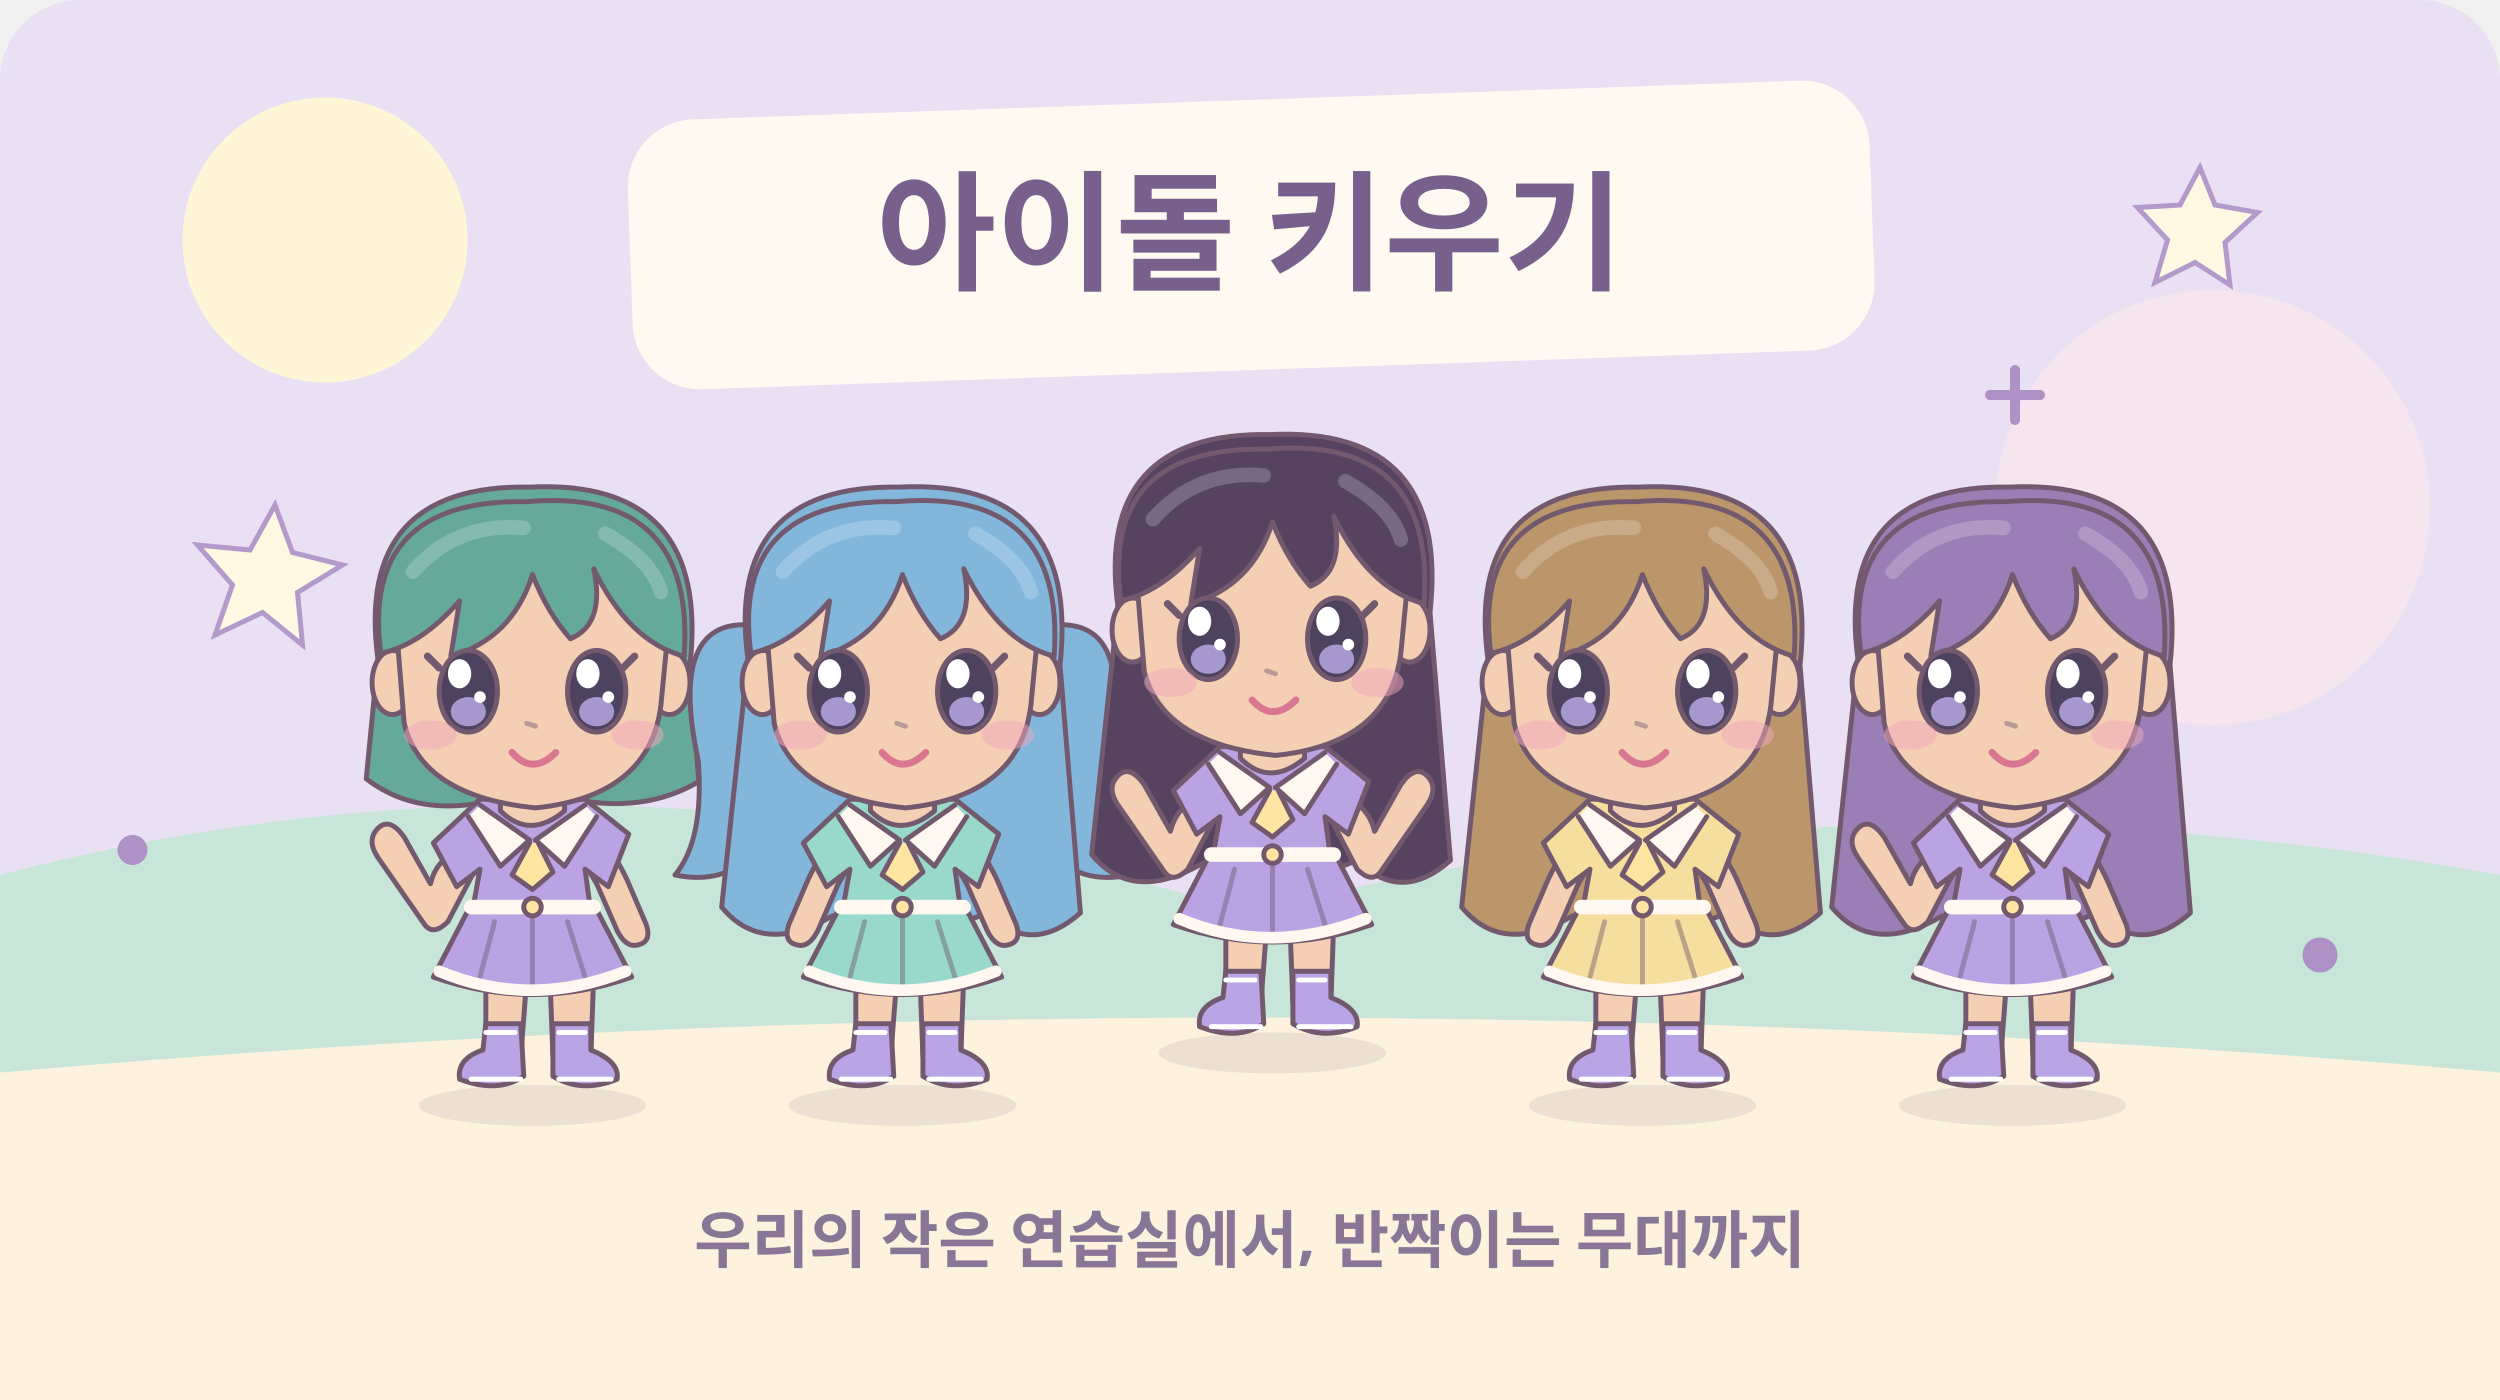
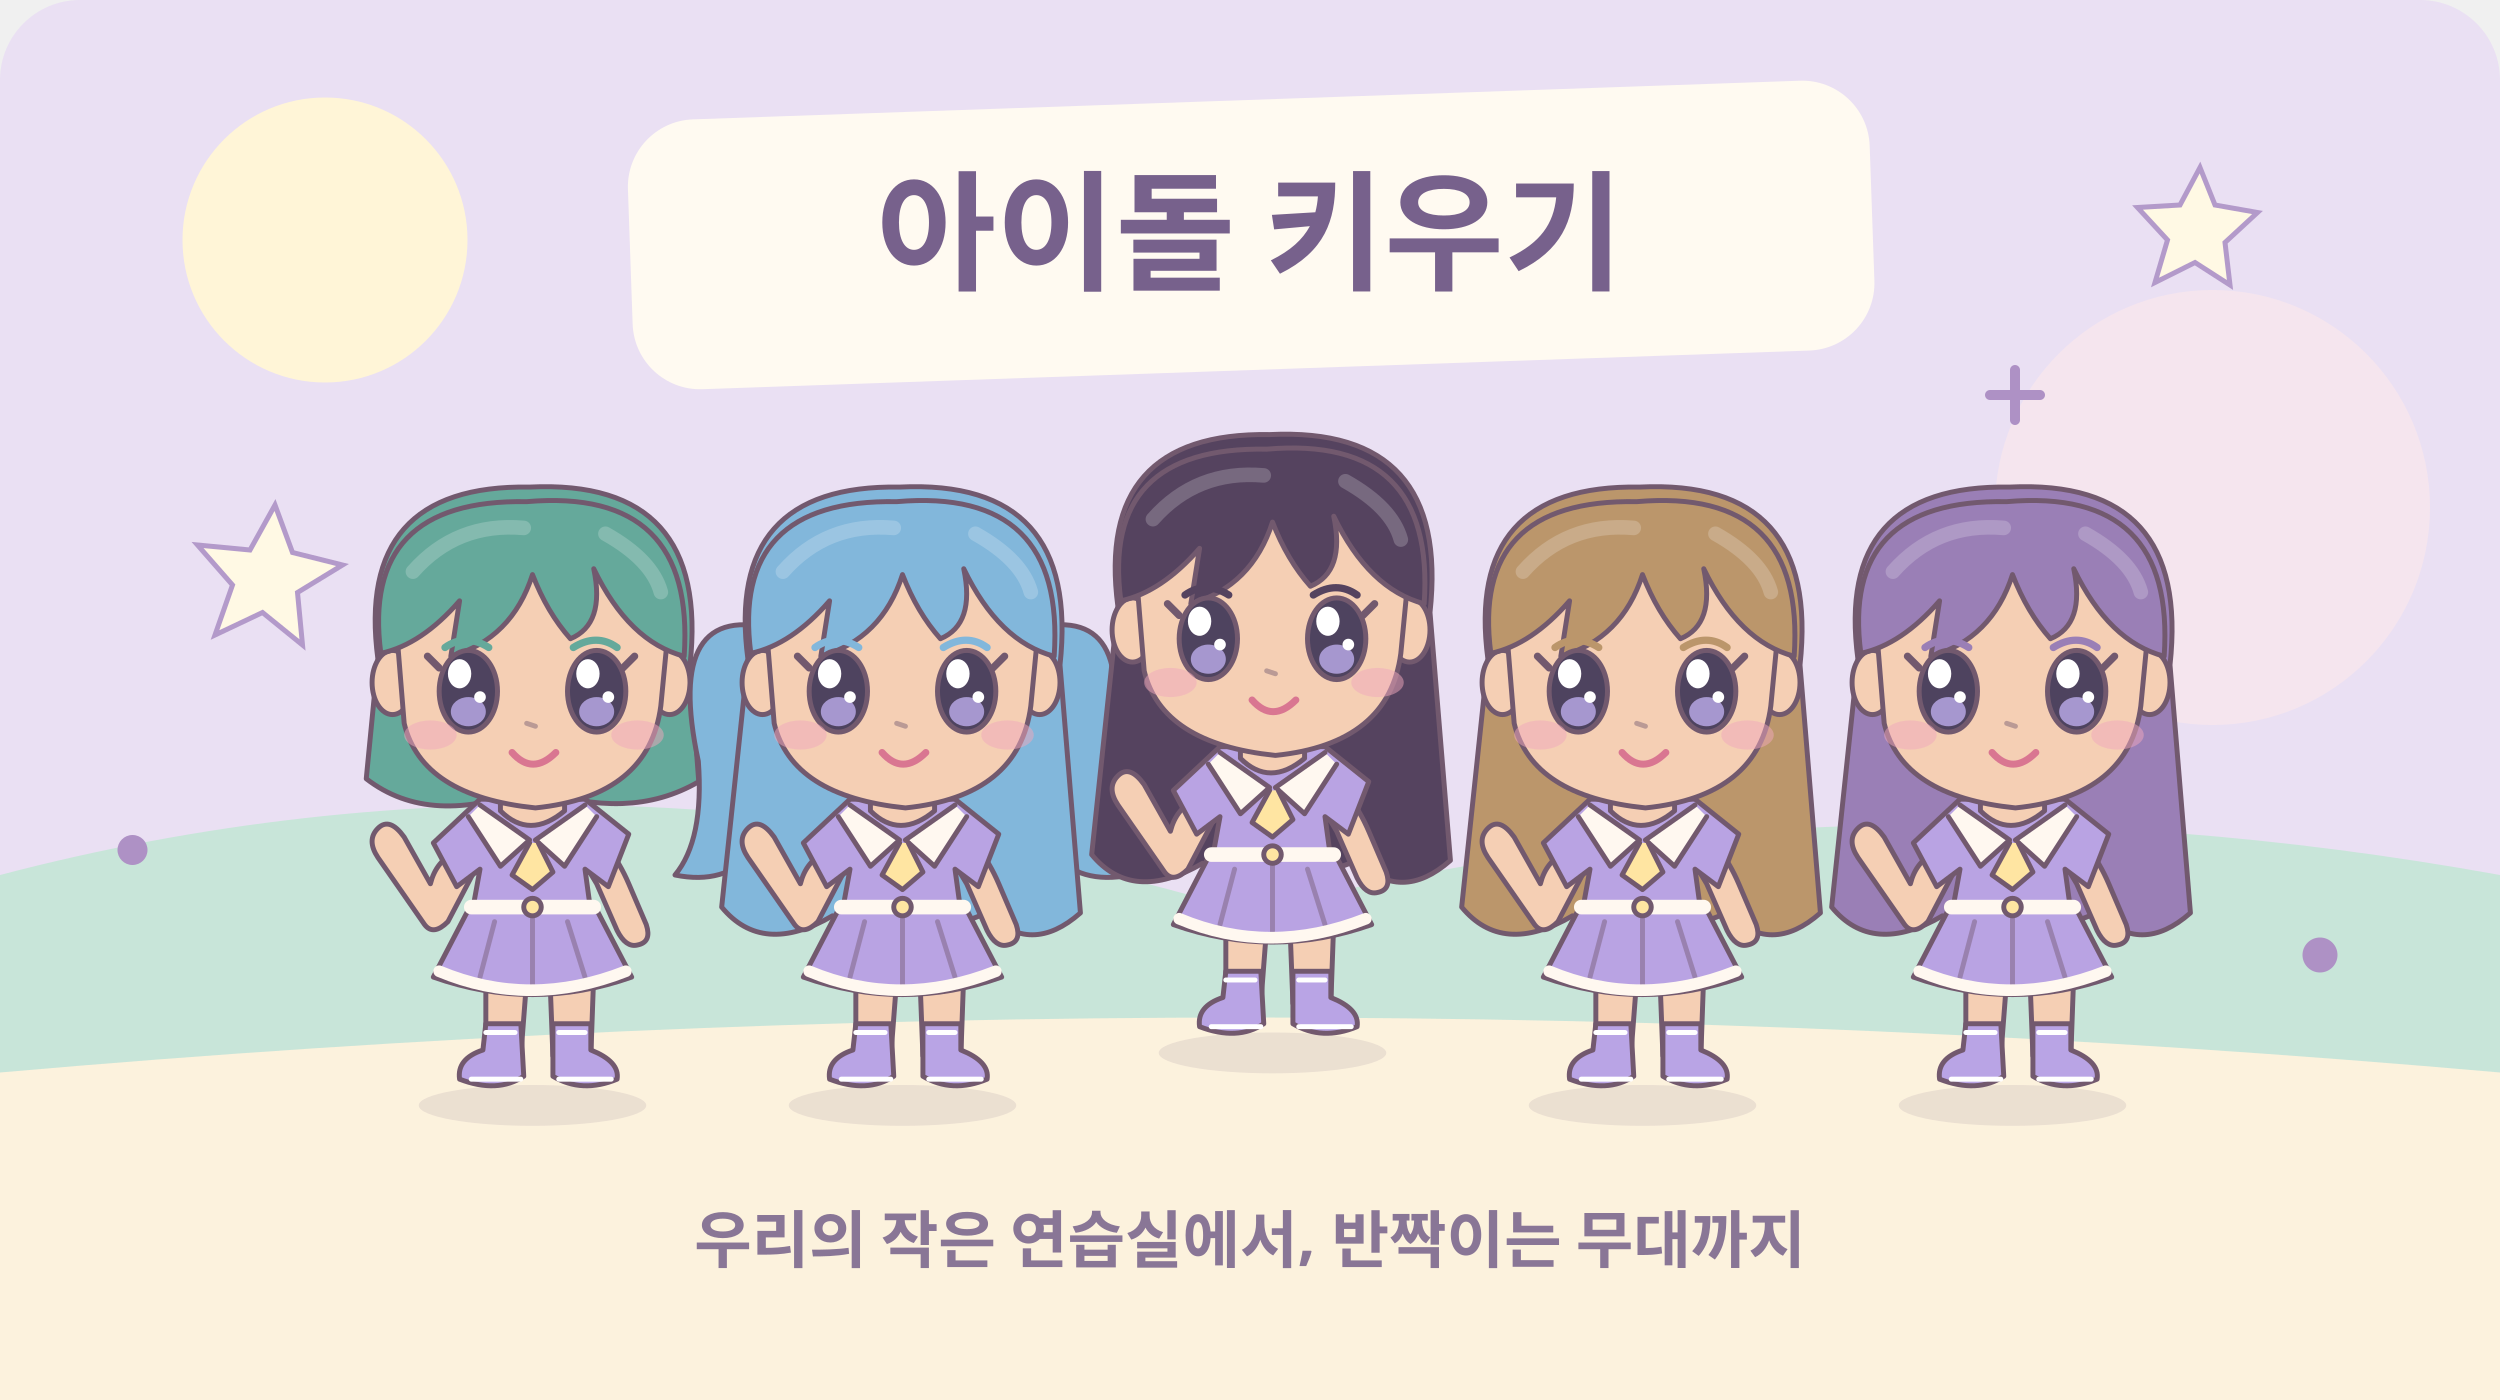
<svg xmlns="http://www.w3.org/2000/svg" viewBox="0 0 1000 560">
  <rect width="1000" height="560" rx="32" fill="#eae0f3" />
  <path d="M0 350Q240 287 500 365Q740 303 1000 350V560H0Z" fill="#c8e5d9" />
  <path d="M0 429Q500 385 1000 429V560H0Z" fill="#fcf2dd" />
  <circle cx="130" cy="96" r="57" fill="#fff5d7" />
  <circle cx="885" cy="203" r="87" fill="#f5e5ee" />
  <rect x="252" y="40" width="497" height="108" rx="27" fill="#fffaf1" transform="rotate(-2 500 95)" />
  <text x="500" y="112" text-anchor="middle" font-family="sans-serif" font-size="52" font-weight="800" fill="#77618c">아이돌 키우기</text>
  <g fill="#fff9e4" stroke="#b39aca" stroke-width="2">
    <path d="M110 202L117 221L137 226L119 237L121 258L105 245L86 254L93 234L79 218L100 220Z" />
    <path d="M880 67L886 82L903 85L890 97L892 114L878 105L862 113L867 96L855 83L872 82Z" />
  </g>
  <svg x="108" y="175" width="210" height="280" viewBox="0 0 180 240" class="idol-character" role="img" aria-label="나래">
    <defs>
      <linearGradient id="idol-1" x2="0" y2="1">
        <stop stop-color="#fff" stop-opacity=".42" />
        <stop offset="1" stop-color="#fff" stop-opacity="0" />
      </linearGradient>
    </defs>
    <ellipse cx="90" cy="229" rx="39" ry="7" fill="#6e527a" opacity=".12" />
    <g stroke="#72596e" stroke-width="1.7" stroke-linecap="round" stroke-linejoin="round">
      <path d="M37 76Q29 16 89 17Q151 14 144 78L147 118Q123 132 90 120Q55 134 33 117Z" fill="#65a99b" />
      <path d="M74 184L74 212Q80 218 86 212L88 186M96 186L97 212Q104 218 110 212L111 184" fill="#f5cfb4" />
      <path d="M74 201L86 201L87 219Q78 225 65 220Q64 213 73 210ZM97 201L110 201L110 210Q120 214 119 220Q107 225 97 219Z" fill="#b9a4e5" />
      <path d="M74 204H84M99 204H108M69 220H86M99 220H117" stroke="#fff" />
      <g fill="#f5cfb4">
        <path d="M64 142Q57 145 55 153L46 137Q41 130 37 134Q33 138 37 144L53 167Q56 171 61 166L72 145Z" />
        <path d="M116 141Q120 146 123 153L129 167Q131 173 126 174Q122 175 119 169L112 153L106 143Z" />
      </g>
      <path d="M72 124L108 124L123 136L116 154L108 148L111 170H68L72 148L64 154L56 139Z" fill="#b9a3e3" />
      <path d="M79 119L79 128Q89 138 101 128L101 119" fill="#f5cfb4" />
      <path d="M72 126L89 138L79 147L68 130M108 126L91 138L101 147L112 130" fill="#fff8f0" />
      <path d="M89 139L83 150L90 155L97 149L92 139" fill="#ffe5a2" />
      <path d="M69 160H111L124 185Q90 197 56 185Z" fill="#b9a3e3" />
      <path d="M77 166L72 185M90 165V188M102 166L108 185" opacity=".45" />
      <path d="M58 183Q89 196 122 183" fill="none" stroke="#fff8f0" stroke-width="4" />
      <path d="M69 161H111" stroke="#fff8f0" stroke-width="5" />
      <circle cx="90" cy="161" r="3" fill="#ffe5a2" />
      <ellipse cx="42" cy="84" rx="7" ry="11" fill="#f5cfb4" />
      <ellipse cx="137" cy="84" rx="7" ry="11" fill="#f5cfb4" />
      <path d="M43 61Q90 27 137 61L134 92Q130 123 91 127Q52 123 46 98Z" fill="#f5cfb4" />
      <path d="M38 74Q31 21 88 22Q146 17 142 75Q123 70 111 45Q115 64 103 69Q95 60 90 47Q83 69 62 75L65 56Q52 71 38 74Z" fill="#65a99b" />
      <path d="M49 46Q64 29 87 31M115 33Q131 42 134 53" fill="none" stroke="#fff" stroke-width="5" opacity=".2" />
+       <path d="M60 72Q67 67 75 72M104 72Q112 67 119 72" fill="none" stroke="#65a99b" stroke-width="2.5" />
      <g fill="#4e435f">
        <ellipse cx="68" cy="87" rx="10" ry="14" />
        <ellipse cx="112" cy="87" rx="10" ry="14" />
      </g>
      <g fill="#a697cf" stroke="none">
        <ellipse cx="68" cy="94" rx="6" ry="5" />
        <ellipse cx="112" cy="94" rx="6" ry="5" />
      </g>
      <g fill="#fff" stroke="none">
        <ellipse cx="65" cy="81" rx="4" ry="5" />
        <ellipse cx="109" cy="81" rx="4" ry="5" />
        <circle cx="72" cy="89" r="2" />
        <circle cx="116" cy="89" r="2" />
      </g>
      <path d="M58 79L54 75M121 79L125 75" fill="none" stroke-width="2.5" />
      <g fill="#f0a8bc" opacity=".5" stroke="none">
        <ellipse cx="55" cy="102" rx="9" ry="5" />
        <ellipse cx="126" cy="102" rx="9" ry="5" />
      </g>
      <path d="M88 98L91 99" opacity=".45" />
      <path d="M83 108Q90 116 98 108" fill="none" stroke="#d97691" stroke-width="2.4" />
    </g>
  </svg>
  <svg x="256" y="175" width="210" height="280" viewBox="0 0 180 240" class="idol-character" role="img" aria-label="루아">
    <defs>
      <linearGradient id="idol-2" x2="0" y2="1">
        <stop stop-color="#fff" stop-opacity=".42" />
        <stop offset="1" stop-color="#fff" stop-opacity="0" />
      </linearGradient>
    </defs>
    <ellipse cx="90" cy="229" rx="39" ry="7" fill="#6e527a" opacity=".12" />
    <g stroke="#72596e" stroke-width="1.7" stroke-linecap="round" stroke-linejoin="round">
      <path d="M47 66Q8 55 20 111Q22 138 12 150Q46 157 52 105M133 66Q172 55 160 111Q158 138 168 150Q134 157 128 105" fill="#82b7db" />
      <path d="M37 76Q29 16 89 17Q151 14 144 78L151 163Q134 178 119 163Q88 176 66 164Q42 178 28 161Z" fill="#82b7db" />
      <path d="M74 184L74 212Q80 218 86 212L88 186M96 186L97 212Q104 218 110 212L111 184" fill="#f5cfb4" />
      <path d="M74 201L86 201L87 219Q78 225 65 220Q64 213 73 210ZM97 201L110 201L110 210Q120 214 119 220Q107 225 97 219Z" fill="#b9a4e5" />
      <path d="M74 204H84M99 204H108M69 220H86M99 220H117" stroke="#fff" />
      <g fill="#f5cfb4">
-         <path d="M64 141Q60 146 57 153L51 167Q49 173 54 174Q58 175 61 169L68 153L74 143Z" />
-         <path d="M116 141Q120 146 123 153L129 167Q131 173 126 174Q122 175 119 169L112 153L106 143Z" />
-       </g>
-       <path d="M72 124L108 124L123 136L116 154L108 148L111 170H68L72 148L64 154L56 139Z" fill="#99d9cc" />
-       <path d="M79 119L79 128Q89 138 101 128L101 119" fill="#f5cfb4" />
-       <path d="M72 126L89 138L79 147L68 130M108 126L91 138L101 147L112 130" fill="#fff8f0" />
-       <path d="M89 139L83 150L90 155L97 149L92 139" fill="#ffe5a2" />
-       <path d="M69 160H111L124 185Q90 197 56 185Z" fill="#99d9cc" />
+         <path d="M64 142Q57 145 55 153L46 137Q41 130 37 134Q33 138 37 144L53 167Q56 171 61 166L72 145Z" />
+         <path d="M116 141Q120 146 123 153L129 167Q131 173 126 174Q122 175 119 169L112 153L106 143Z" />
+       </g>
+       <path d="M72 124L108 124L123 136L116 154L108 148L111 170H68L72 148L64 154L56 139Z" fill="#b9a3e3" />
+       <path d="M79 119L79 128Q89 138 101 128L101 119" fill="#f5cfb4" />
+       <path d="M72 126L89 138L79 147L68 130M108 126L91 138L101 147L112 130" fill="#fff8f0" />
+       <path d="M89 139L83 150L90 155L97 149L92 139" fill="#ffe5a2" />
+       <path d="M69 160H111L124 185Q90 197 56 185Z" fill="#b9a3e3" />
      <path d="M77 166L72 185M90 165V188M102 166L108 185" opacity=".45" />
      <path d="M58 183Q89 196 122 183" fill="none" stroke="#fff8f0" stroke-width="4" />
      <path d="M69 161H111" stroke="#fff8f0" stroke-width="5" />
      <circle cx="90" cy="161" r="3" fill="#ffe5a2" />
      <ellipse cx="42" cy="84" rx="7" ry="11" fill="#f5cfb4" />
      <ellipse cx="137" cy="84" rx="7" ry="11" fill="#f5cfb4" />
      <path d="M43 61Q90 27 137 61L134 92Q130 123 91 127Q52 123 46 98Z" fill="#f5cfb4" />
      <path d="M38 74Q31 21 88 22Q146 17 142 75Q123 70 111 45Q115 64 103 69Q95 60 90 47Q83 69 62 75L65 56Q52 71 38 74Z" fill="#82b7db" />
      <path d="M49 46Q64 29 87 31M115 33Q131 42 134 53" fill="none" stroke="#fff" stroke-width="5" opacity=".2" />
+       <path d="M60 72Q67 67 75 72M104 72Q112 67 119 72" fill="none" stroke="#82b7db" stroke-width="2.5" />
      <g fill="#4e435f">
        <ellipse cx="68" cy="87" rx="10" ry="14" />
        <ellipse cx="112" cy="87" rx="10" ry="14" />
      </g>
      <g fill="#a697cf" stroke="none">
        <ellipse cx="68" cy="94" rx="6" ry="5" />
        <ellipse cx="112" cy="94" rx="6" ry="5" />
      </g>
      <g fill="#fff" stroke="none">
        <ellipse cx="65" cy="81" rx="4" ry="5" />
        <ellipse cx="109" cy="81" rx="4" ry="5" />
        <circle cx="72" cy="89" r="2" />
        <circle cx="116" cy="89" r="2" />
      </g>
      <path d="M58 79L54 75M121 79L125 75" fill="none" stroke-width="2.5" />
      <g fill="#f0a8bc" opacity=".5" stroke="none">
        <ellipse cx="55" cy="102" rx="9" ry="5" />
        <ellipse cx="126" cy="102" rx="9" ry="5" />
      </g>
      <path d="M88 98L91 99" opacity=".45" />
      <path d="M83 108Q90 116 98 108" fill="none" stroke="#d97691" stroke-width="2.4" />
    </g>
  </svg>
  <svg x="404" y="154" width="210" height="280" viewBox="0 0 180 240" class="idol-character" role="img" aria-label="하루">
    <defs>
      <linearGradient id="idol-3" x2="0" y2="1">
        <stop stop-color="#fff" stop-opacity=".42" />
        <stop offset="1" stop-color="#fff" stop-opacity="0" />
      </linearGradient>
    </defs>
    <ellipse cx="90" cy="229" rx="39" ry="7" fill="#6e527a" opacity=".12" />
    <g stroke="#72596e" stroke-width="1.7" stroke-linecap="round" stroke-linejoin="round">
      <path d="M37 76Q29 16 89 17Q151 14 144 78L151 163Q134 178 119 163Q88 176 66 164Q42 178 28 161Z" fill="#55435f" />
      <path d="M74 184L74 212Q80 218 86 212L88 186M96 186L97 212Q104 218 110 212L111 184" fill="#f5cfb4" />
      <path d="M74 201L86 201L87 219Q78 225 65 220Q64 213 73 210ZM97 201L110 201L110 210Q120 214 119 220Q107 225 97 219Z" fill="#b9a4e5" />
      <path d="M74 204H84M99 204H108M69 220H86M99 220H117" stroke="#fff" />
      <g fill="#f5cfb4">
        <path d="M64 142Q57 145 55 153L46 137Q41 130 37 134Q33 138 37 144L53 167Q56 171 61 166L72 145Z" />
-         <path d="M116 142Q123 145 125 153L134 137Q139 130 143 134Q147 138 143 144L127 167Q124 171 119 166L108 145Z" />
+         <path d="M116 141Q120 146 123 153L129 167Q131 173 126 174Q122 175 119 169L112 153L106 143Z" />
      </g>
      <path d="M72 124L108 124L123 136L116 154L108 148L111 170H68L72 148L64 154L56 139Z" fill="#b9a3e3" />
      <path d="M79 119L79 128Q89 138 101 128L101 119" fill="#f5cfb4" />
      <path d="M72 126L89 138L79 147L68 130M108 126L91 138L101 147L112 130" fill="#fff8f0" />
      <path d="M89 139L83 150L90 155L97 149L92 139" fill="#ffe5a2" />
      <path d="M69 160H111L124 185Q90 197 56 185Z" fill="#b9a3e3" />
      <path d="M77 166L72 185M90 165V188M102 166L108 185" opacity=".45" />
      <path d="M58 183Q89 196 122 183" fill="none" stroke="#fff8f0" stroke-width="4" />
      <path d="M69 161H111" stroke="#fff8f0" stroke-width="5" />
      <circle cx="90" cy="161" r="3" fill="#ffe5a2" />
      <ellipse cx="42" cy="84" rx="7" ry="11" fill="#f5cfb4" />
      <ellipse cx="137" cy="84" rx="7" ry="11" fill="#f5cfb4" />
      <path d="M43 61Q90 27 137 61L134 92Q130 123 91 127Q52 123 46 98Z" fill="#f5cfb4" />
      <path d="M38 74Q31 21 88 22Q146 17 142 75Q123 70 111 45Q115 64 103 69Q95 60 90 47Q83 69 62 75L65 56Q52 71 38 74Z" fill="#55435f" />
      <path d="M49 46Q64 29 87 31M115 33Q131 42 134 53" fill="none" stroke="#fff" stroke-width="5" opacity=".2" />
+       <path d="M60 72Q67 67 75 72M104 72Q112 67 119 72" fill="none" stroke="#55435f" stroke-width="2.5" />
      <g fill="#4e435f">
        <ellipse cx="68" cy="87" rx="10" ry="14" />
        <ellipse cx="112" cy="87" rx="10" ry="14" />
      </g>
      <g fill="#a697cf" stroke="none">
        <ellipse cx="68" cy="94" rx="6" ry="5" />
        <ellipse cx="112" cy="94" rx="6" ry="5" />
      </g>
      <g fill="#fff" stroke="none">
        <ellipse cx="65" cy="81" rx="4" ry="5" />
        <ellipse cx="109" cy="81" rx="4" ry="5" />
        <circle cx="72" cy="89" r="2" />
        <circle cx="116" cy="89" r="2" />
      </g>
      <path d="M58 79L54 75M121 79L125 75" fill="none" stroke-width="2.5" />
      <g fill="#f0a8bc" opacity=".5" stroke="none">
        <ellipse cx="55" cy="102" rx="9" ry="5" />
        <ellipse cx="126" cy="102" rx="9" ry="5" />
      </g>
      <path d="M88 98L91 99" opacity=".45" />
      <path d="M83 108Q90 116 98 108" fill="none" stroke="#d97691" stroke-width="2.4" />
    </g>
  </svg>
  <svg x="552" y="175" width="210" height="280" viewBox="0 0 180 240" class="idol-character" role="img" aria-label="소미">
    <defs>
      <linearGradient id="idol-4" x2="0" y2="1">
        <stop stop-color="#fff" stop-opacity=".42" />
        <stop offset="1" stop-color="#fff" stop-opacity="0" />
      </linearGradient>
    </defs>
    <ellipse cx="90" cy="229" rx="39" ry="7" fill="#6e527a" opacity=".12" />
    <g stroke="#72596e" stroke-width="1.7" stroke-linecap="round" stroke-linejoin="round">
      <path d="M37 76Q29 16 89 17Q151 14 144 78L151 163Q134 178 119 163Q88 176 66 164Q42 178 28 161Z" fill="#bb966b" />
      <path d="M74 184L74 212Q80 218 86 212L88 186M96 186L97 212Q104 218 110 212L111 184" fill="#f5cfb4" />
      <path d="M74 201L86 201L87 219Q78 225 65 220Q64 213 73 210ZM97 201L110 201L110 210Q120 214 119 220Q107 225 97 219Z" fill="#b9a4e5" />
      <path d="M74 204H84M99 204H108M69 220H86M99 220H117" stroke="#fff" />
      <g fill="#f5cfb4">
-         <path d="M64 141Q60 146 57 153L51 167Q49 173 54 174Q58 175 61 169L68 153L74 143Z" />
-         <path d="M116 141Q120 146 123 153L129 167Q131 173 126 174Q122 175 119 169L112 153L106 143Z" />
-       </g>
-       <path d="M72 124L108 124L123 136L116 154L108 148L111 170H68L72 148L64 154L56 139Z" fill="#f6df9e" />
-       <path d="M79 119L79 128Q89 138 101 128L101 119" fill="#f5cfb4" />
-       <path d="M72 126L89 138L79 147L68 130M108 126L91 138L101 147L112 130" fill="#fff8f0" />
-       <path d="M89 139L83 150L90 155L97 149L92 139" fill="#ffe5a2" />
-       <path d="M69 160H111L124 185Q90 197 56 185Z" fill="#f6df9e" />
+         <path d="M64 142Q57 145 55 153L46 137Q41 130 37 134Q33 138 37 144L53 167Q56 171 61 166L72 145Z" />
+         <path d="M116 141Q120 146 123 153L129 167Q131 173 126 174Q122 175 119 169L112 153L106 143Z" />
+       </g>
+       <path d="M72 124L108 124L123 136L116 154L108 148L111 170H68L72 148L64 154L56 139Z" fill="#b9a3e3" />
+       <path d="M79 119L79 128Q89 138 101 128L101 119" fill="#f5cfb4" />
+       <path d="M72 126L89 138L79 147L68 130M108 126L91 138L101 147L112 130" fill="#fff8f0" />
+       <path d="M89 139L83 150L90 155L97 149L92 139" fill="#ffe5a2" />
+       <path d="M69 160H111L124 185Q90 197 56 185Z" fill="#b9a3e3" />
      <path d="M77 166L72 185M90 165V188M102 166L108 185" opacity=".45" />
      <path d="M58 183Q89 196 122 183" fill="none" stroke="#fff8f0" stroke-width="4" />
      <path d="M69 161H111" stroke="#fff8f0" stroke-width="5" />
      <circle cx="90" cy="161" r="3" fill="#ffe5a2" />
      <ellipse cx="42" cy="84" rx="7" ry="11" fill="#f5cfb4" />
      <ellipse cx="137" cy="84" rx="7" ry="11" fill="#f5cfb4" />
      <path d="M43 61Q90 27 137 61L134 92Q130 123 91 127Q52 123 46 98Z" fill="#f5cfb4" />
      <path d="M38 74Q31 21 88 22Q146 17 142 75Q123 70 111 45Q115 64 103 69Q95 60 90 47Q83 69 62 75L65 56Q52 71 38 74Z" fill="#bb966b" />
      <path d="M49 46Q64 29 87 31M115 33Q131 42 134 53" fill="none" stroke="#fff" stroke-width="5" opacity=".2" />
+       <path d="M60 72Q67 67 75 72M104 72Q112 67 119 72" fill="none" stroke="#bb966b" stroke-width="2.5" />
      <g fill="#4e435f">
        <ellipse cx="68" cy="87" rx="10" ry="14" />
        <ellipse cx="112" cy="87" rx="10" ry="14" />
      </g>
      <g fill="#a697cf" stroke="none">
        <ellipse cx="68" cy="94" rx="6" ry="5" />
        <ellipse cx="112" cy="94" rx="6" ry="5" />
      </g>
      <g fill="#fff" stroke="none">
        <ellipse cx="65" cy="81" rx="4" ry="5" />
        <ellipse cx="109" cy="81" rx="4" ry="5" />
        <circle cx="72" cy="89" r="2" />
        <circle cx="116" cy="89" r="2" />
      </g>
      <path d="M58 79L54 75M121 79L125 75" fill="none" stroke-width="2.5" />
      <g fill="#f0a8bc" opacity=".5" stroke="none">
        <ellipse cx="55" cy="102" rx="9" ry="5" />
        <ellipse cx="126" cy="102" rx="9" ry="5" />
      </g>
      <path d="M88 98L91 99" opacity=".45" />
      <path d="M83 108Q90 116 98 108" fill="none" stroke="#d97691" stroke-width="2.4" />
    </g>
  </svg>
  <svg x="700" y="175" width="210" height="280" viewBox="0 0 180 240" class="idol-character" role="img" aria-label="유리">
    <defs>
      <linearGradient id="idol-5" x2="0" y2="1">
        <stop stop-color="#fff" stop-opacity=".42" />
        <stop offset="1" stop-color="#fff" stop-opacity="0" />
      </linearGradient>
    </defs>
    <ellipse cx="90" cy="229" rx="39" ry="7" fill="#6e527a" opacity=".12" />
    <g stroke="#72596e" stroke-width="1.7" stroke-linecap="round" stroke-linejoin="round">
      <path d="M37 76Q29 16 89 17Q151 14 144 78L151 163Q134 178 119 163Q88 176 66 164Q42 178 28 161Z" fill="#9a7fb6" />
      <path d="M74 184L74 212Q80 218 86 212L88 186M96 186L97 212Q104 218 110 212L111 184" fill="#f5cfb4" />
      <path d="M74 201L86 201L87 219Q78 225 65 220Q64 213 73 210ZM97 201L110 201L110 210Q120 214 119 220Q107 225 97 219Z" fill="#b9a4e5" />
      <path d="M74 204H84M99 204H108M69 220H86M99 220H117" stroke="#fff" />
      <g fill="#f5cfb4">
        <path d="M64 142Q57 145 55 153L46 137Q41 130 37 134Q33 138 37 144L53 167Q56 171 61 166L72 145Z" />
        <path d="M116 141Q120 146 123 153L129 167Q131 173 126 174Q122 175 119 169L112 153L106 143Z" />
      </g>
      <path d="M72 124L108 124L123 136L116 154L108 148L111 170H68L72 148L64 154L56 139Z" fill="#b9a3e3" />
      <path d="M79 119L79 128Q89 138 101 128L101 119" fill="#f5cfb4" />
      <path d="M72 126L89 138L79 147L68 130M108 126L91 138L101 147L112 130" fill="#fff8f0" />
      <path d="M89 139L83 150L90 155L97 149L92 139" fill="#ffe5a2" />
      <path d="M69 160H111L124 185Q90 197 56 185Z" fill="#b9a3e3" />
      <path d="M77 166L72 185M90 165V188M102 166L108 185" opacity=".45" />
      <path d="M58 183Q89 196 122 183" fill="none" stroke="#fff8f0" stroke-width="4" />
      <path d="M69 161H111" stroke="#fff8f0" stroke-width="5" />
      <circle cx="90" cy="161" r="3" fill="#ffe5a2" />
      <ellipse cx="42" cy="84" rx="7" ry="11" fill="#f5cfb4" />
      <ellipse cx="137" cy="84" rx="7" ry="11" fill="#f5cfb4" />
      <path d="M43 61Q90 27 137 61L134 92Q130 123 91 127Q52 123 46 98Z" fill="#f5cfb4" />
      <path d="M38 74Q31 21 88 22Q146 17 142 75Q123 70 111 45Q115 64 103 69Q95 60 90 47Q83 69 62 75L65 56Q52 71 38 74Z" fill="#9a7fb6" />
      <path d="M49 46Q64 29 87 31M115 33Q131 42 134 53" fill="none" stroke="#fff" stroke-width="5" opacity=".2" />
+       <path d="M60 72Q67 67 75 72M104 72Q112 67 119 72" fill="none" stroke="#9a7fb6" stroke-width="2.5" />
      <g fill="#4e435f">
        <ellipse cx="68" cy="87" rx="10" ry="14" />
        <ellipse cx="112" cy="87" rx="10" ry="14" />
      </g>
      <g fill="#a697cf" stroke="none">
        <ellipse cx="68" cy="94" rx="6" ry="5" />
        <ellipse cx="112" cy="94" rx="6" ry="5" />
      </g>
      <g fill="#fff" stroke="none">
        <ellipse cx="65" cy="81" rx="4" ry="5" />
        <ellipse cx="109" cy="81" rx="4" ry="5" />
        <circle cx="72" cy="89" r="2" />
        <circle cx="116" cy="89" r="2" />
      </g>
      <path d="M58 79L54 75M121 79L125 75" fill="none" stroke-width="2.5" />
      <g fill="#f0a8bc" opacity=".5" stroke="none">
        <ellipse cx="55" cy="102" rx="9" ry="5" />
        <ellipse cx="126" cy="102" rx="9" ry="5" />
      </g>
      <path d="M88 98L91 99" opacity=".45" />
      <path d="M83 108Q90 116 98 108" fill="none" stroke="#d97691" stroke-width="2.4" />
    </g>
  </svg>
  <g fill="#ae91c5">
    <circle cx="53" cy="340" r="6" />
    <circle cx="928" cy="382" r="7" />
    <path d="M806 148V168M796 158H816" stroke="#ae91c5" stroke-width="4" stroke-linecap="round" />
  </g>
  <text x="500" y="505" text-anchor="middle" font-family="sans-serif" font-size="25" font-weight="600" fill="#897696">우리의 작은 연습실에서, 반짝이는 무대까지</text>
</svg>
